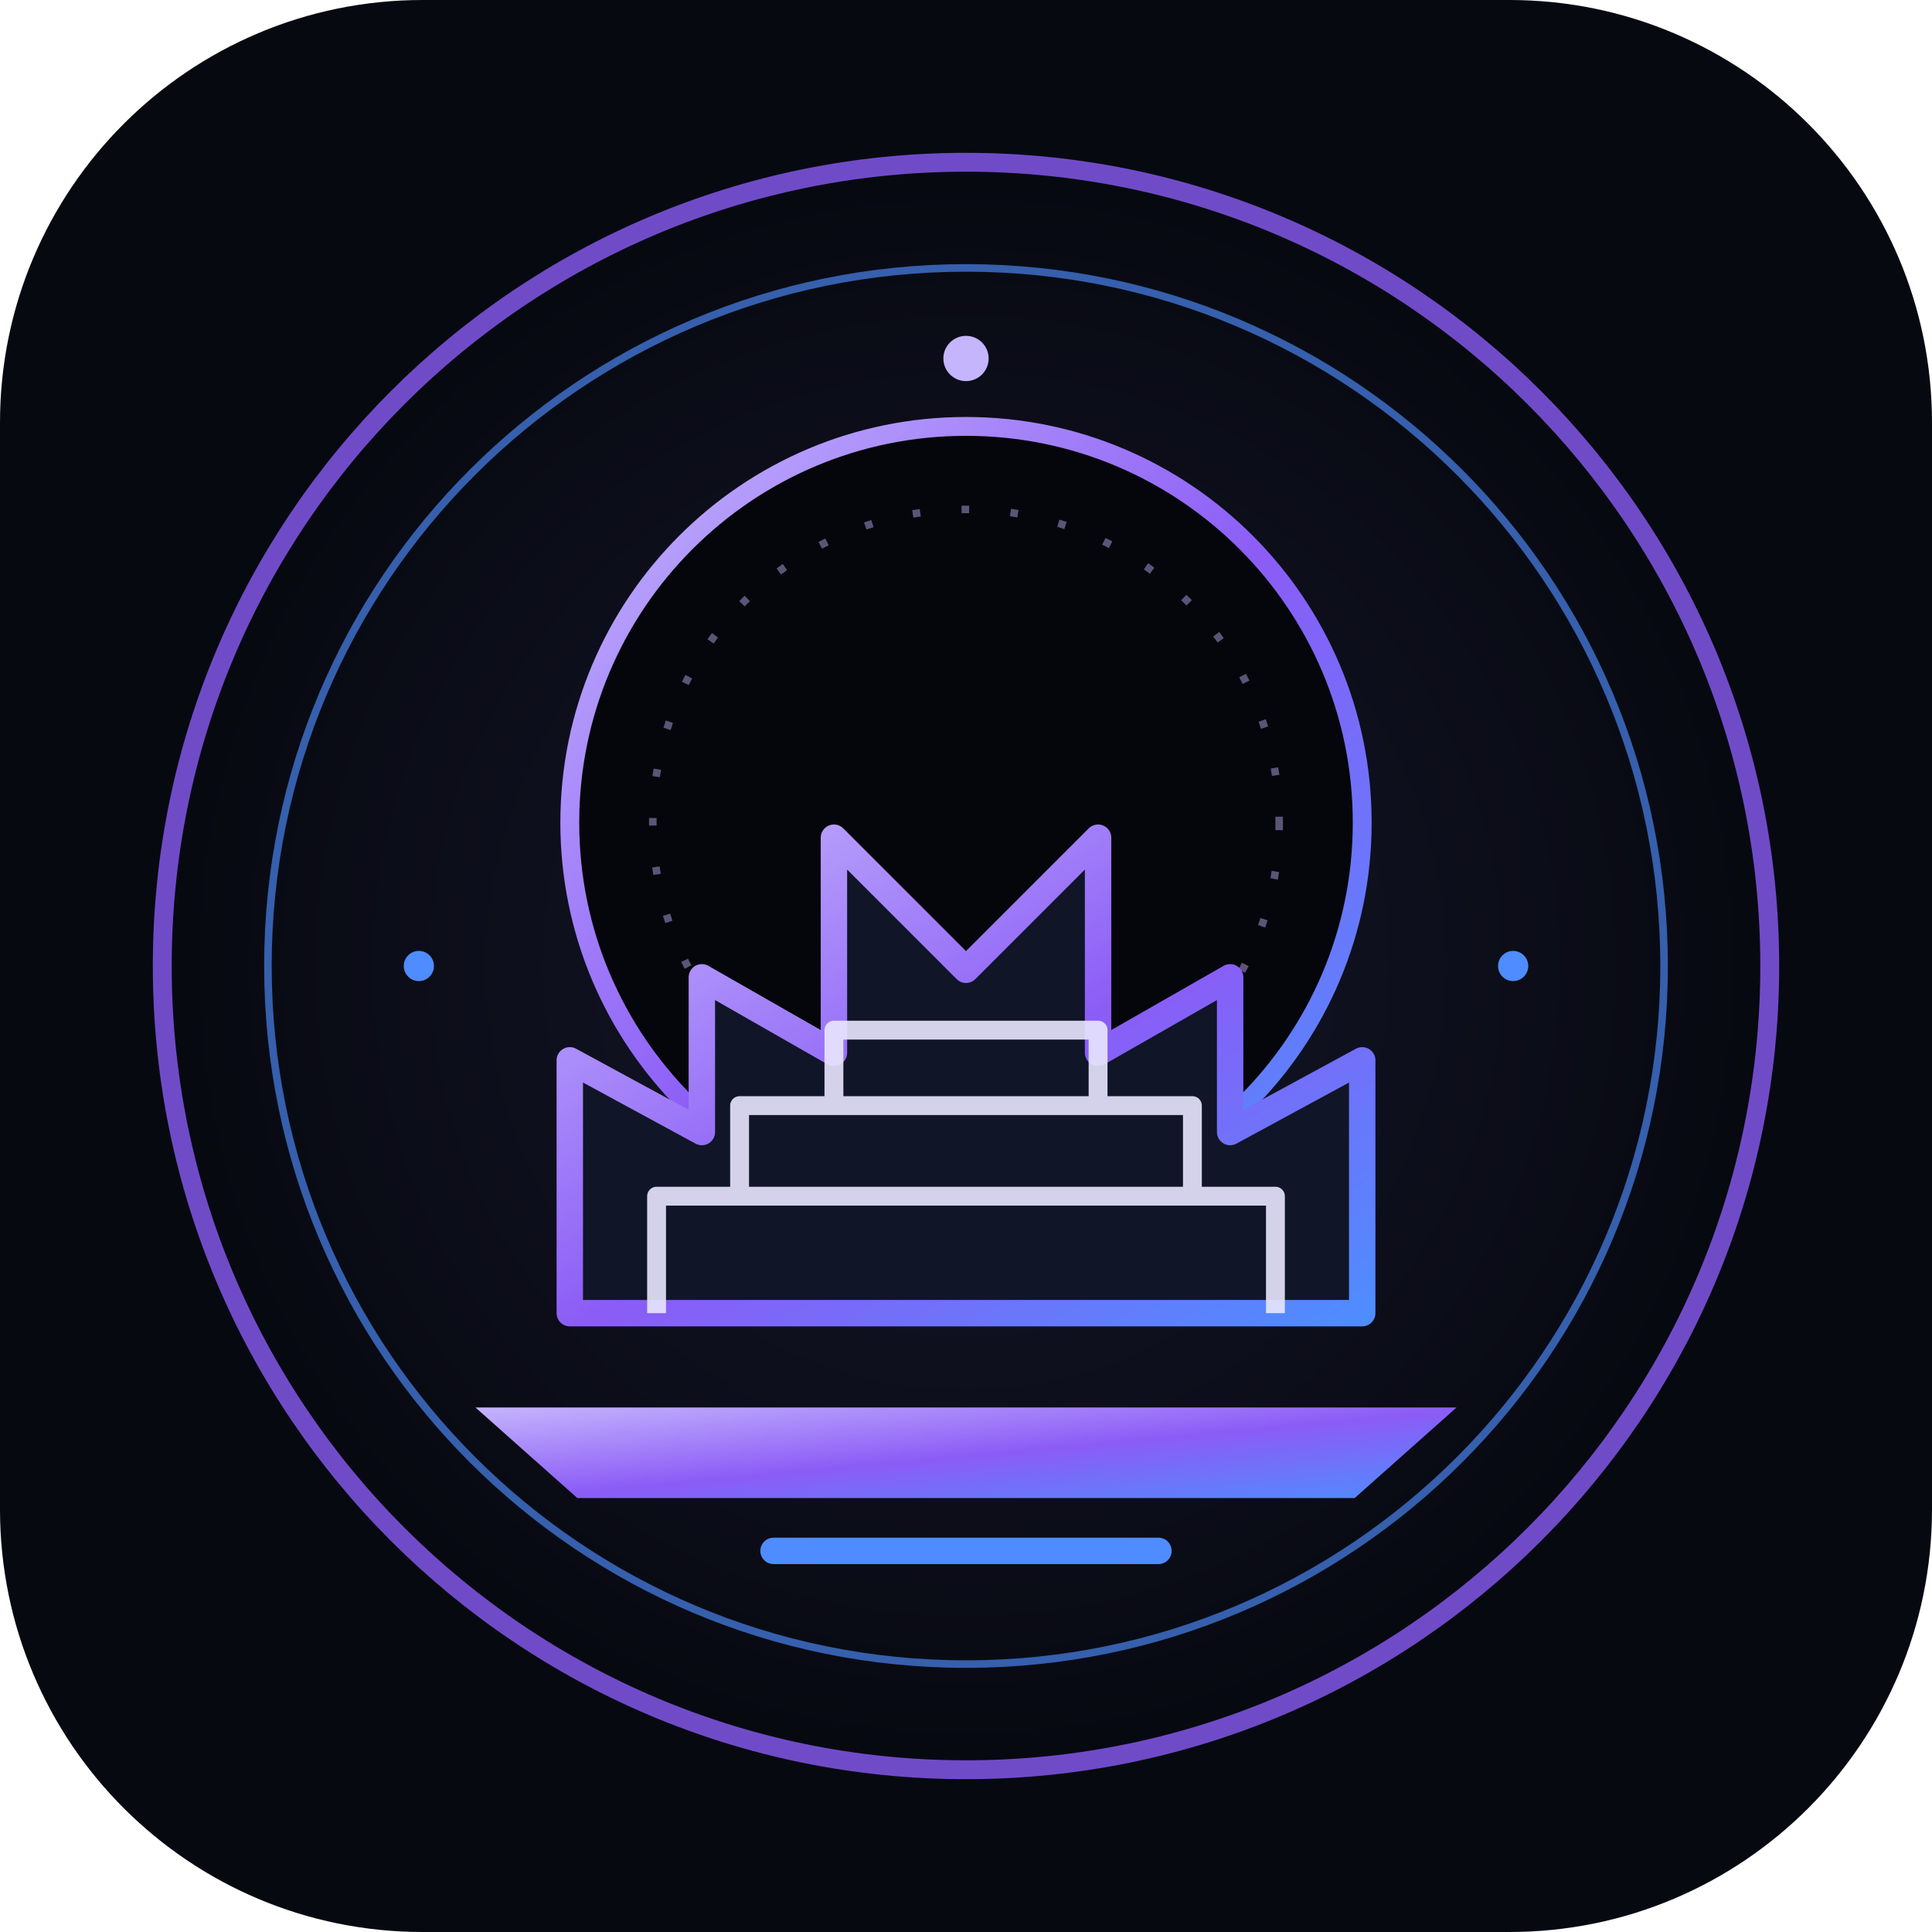
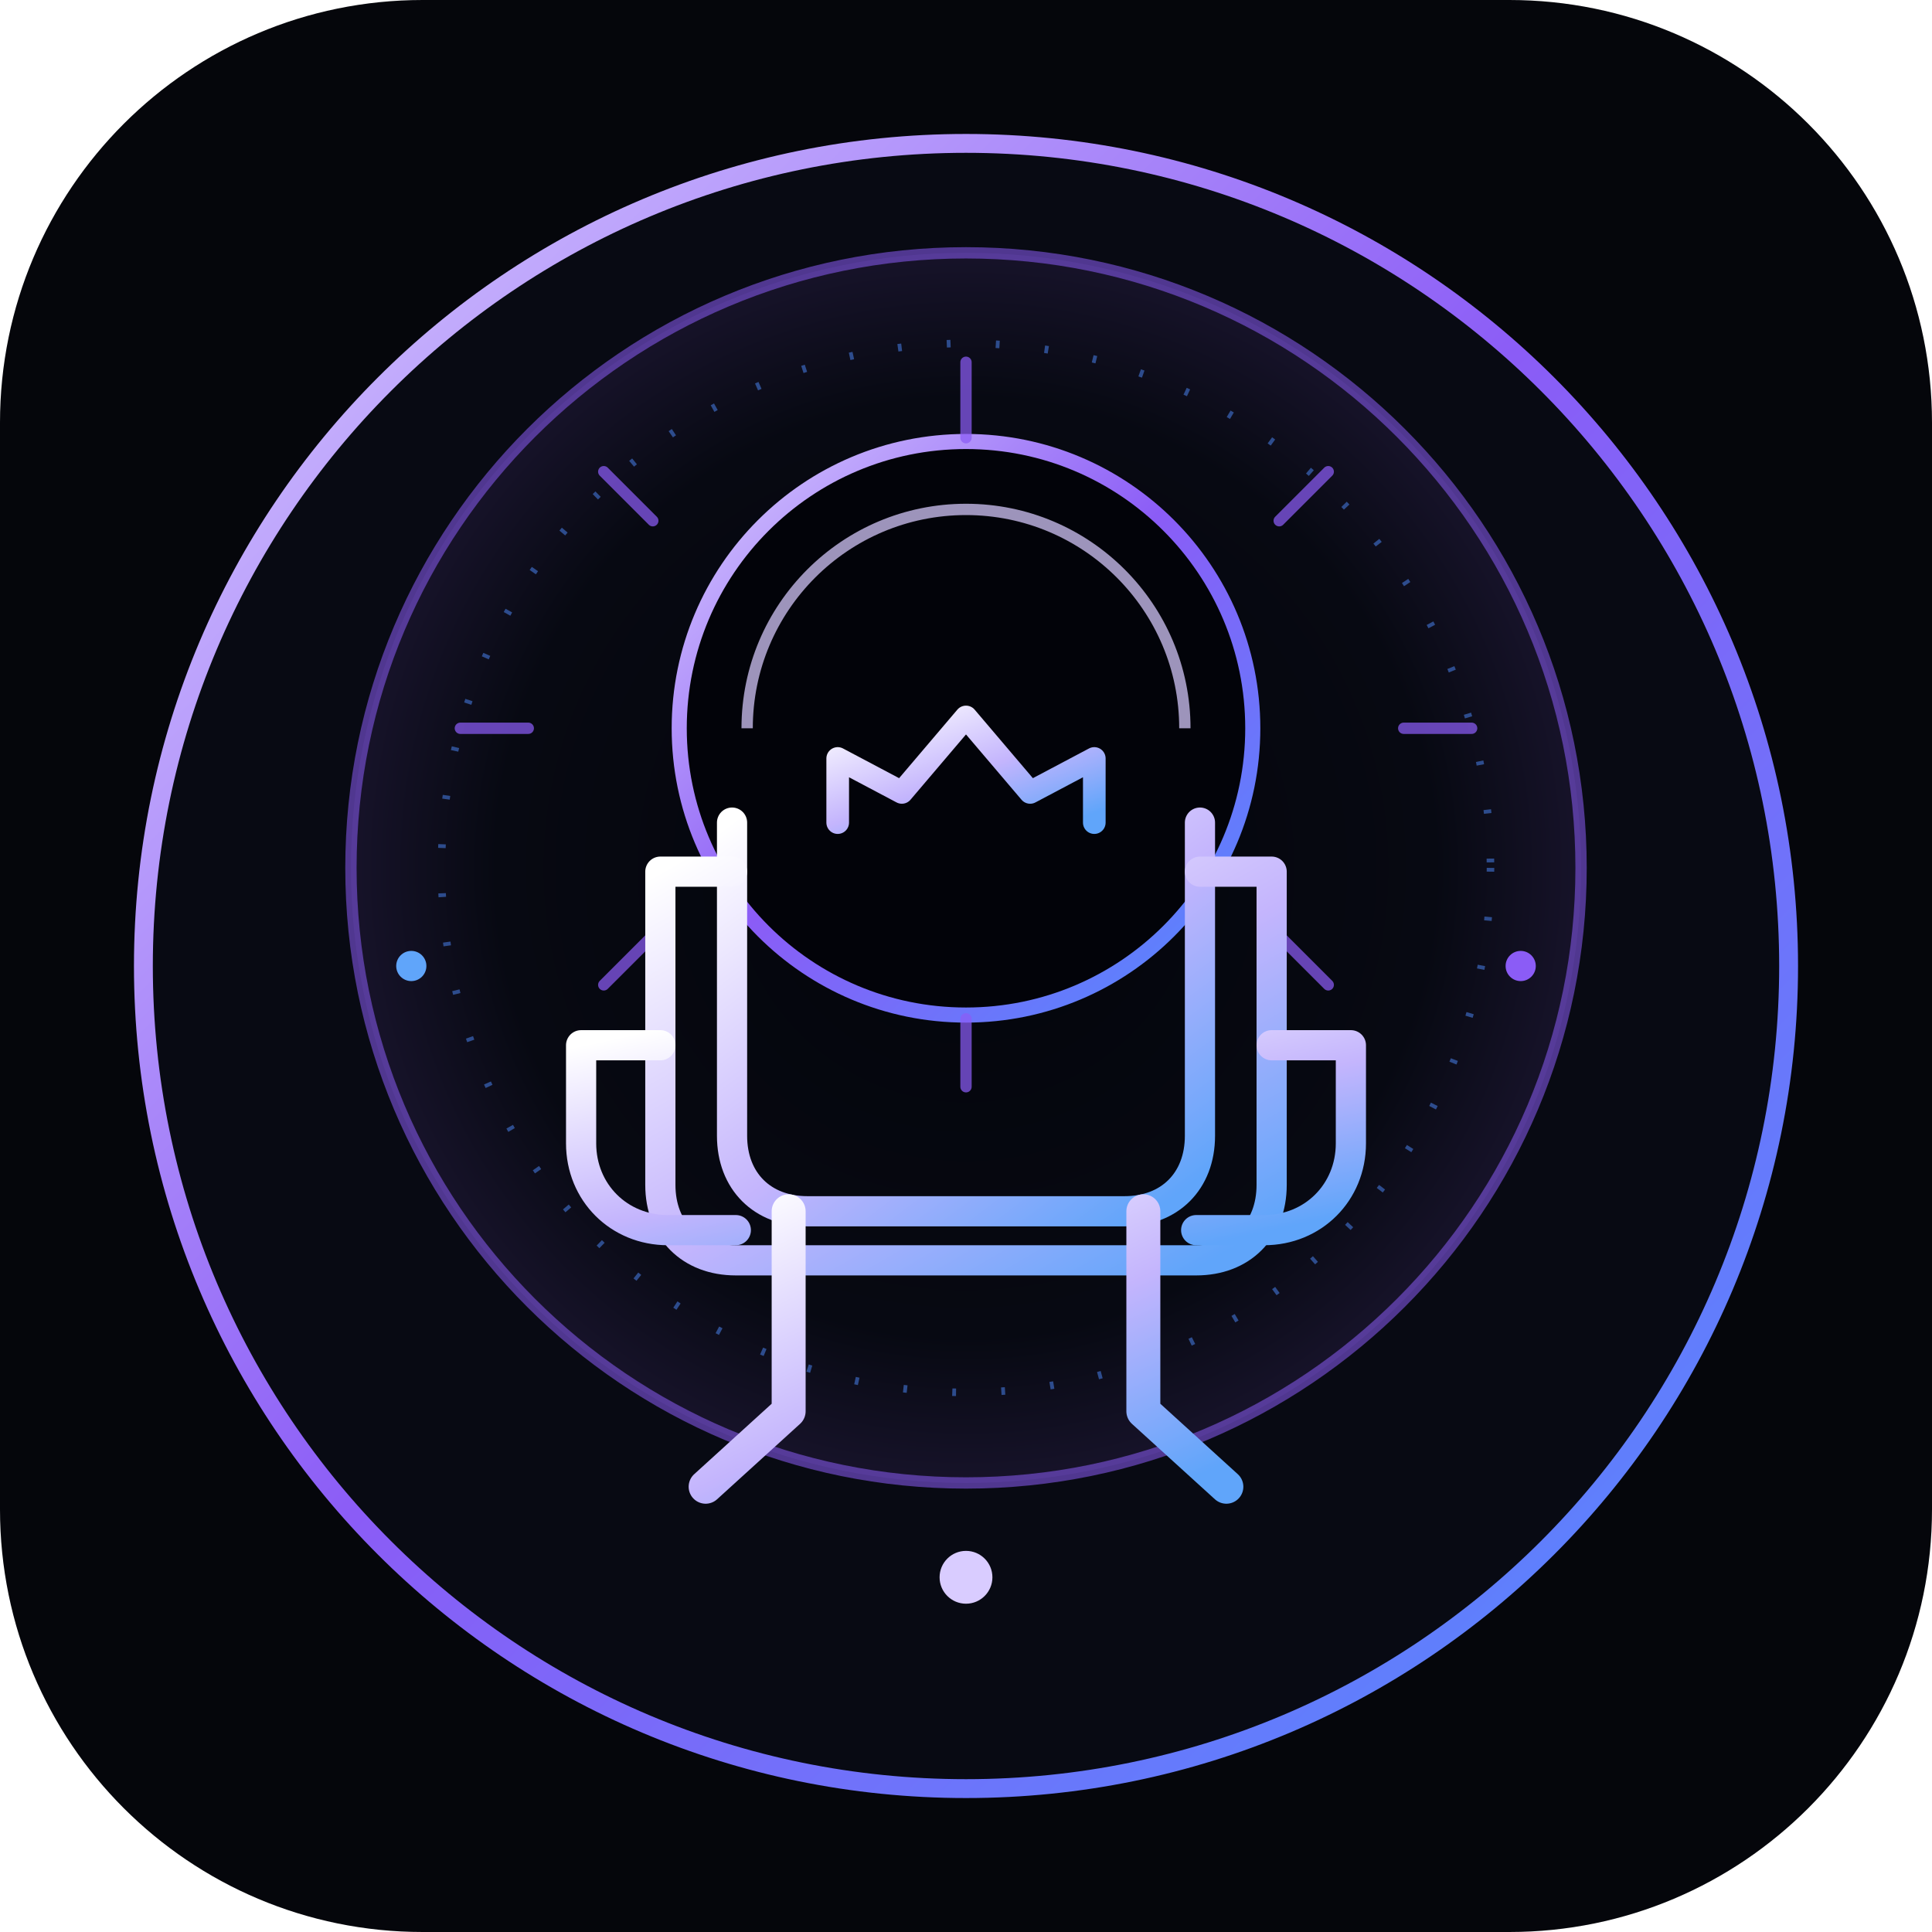
- <svg xmlns="http://www.w3.org/2000/svg" viewBox="0 0 512 512" role="img" aria-label="Imperial Novel crest">
+ <svg xmlns="http://www.w3.org/2000/svg" viewBox="0 0 512 512" role="img" aria-label="Imperial Novel black sun and empty throne crest">
  <defs>
-     <linearGradient id="purple" x1="0" y1="0" x2="1" y2="1">
-       <stop stop-color="#c4b5fd" />
-       <stop offset=".52" stop-color="#8b5cf6" />
+     <linearGradient id="imperial" x1="0" y1="0" x2="1" y2="1">
+       <stop stop-color="#d9ccff" />
+       <stop offset=".48" stop-color="#8b5cf6" />
      <stop offset="1" stop-color="#4f8cff" />
    </linearGradient>
-     <radialGradient id="void">
-       <stop stop-color="#17172b" />
-       <stop offset="1" stop-color="#070911" />
+     <radialGradient id="eclipse">
+       <stop stop-color="#03040a" />
+       <stop offset=".76" stop-color="#070912" />
+       <stop offset="1" stop-color="#17132a" />
    </radialGradient>
+     <linearGradient id="throne" x1="0" y1="0" x2="0.9" y2="1">
+       <stop stop-color="#ffffff" />
+       <stop offset=".55" stop-color="#c4b5fd" />
+       <stop offset="1" stop-color="#60a5fa" />
+     </linearGradient>
  </defs>
-   <rect width="512" height="512" rx="112" fill="#070911" />
-   <circle cx="256" cy="256" r="213" fill="url(#void)" stroke="#8b5cf6" stroke-opacity=".8" stroke-width="5" />
-   <circle cx="256" cy="256" r="185" fill="none" stroke="#4f8cff" stroke-opacity=".65" stroke-width="2" />
-   <circle cx="256" cy="218" r="105" fill="#05060b" stroke="url(#purple)" stroke-width="5" />
-   <circle cx="256" cy="218" r="83" fill="none" stroke="#c4b5fd" stroke-opacity=".45" stroke-width="2" stroke-dasharray="2 11" />
-   <path d="M151 348V281l35 19v-41l35 20v-57l35 35 35-35v57l35-20v41l35-19v67H151Z" fill="#101528" stroke="url(#purple)" stroke-width="7" stroke-linejoin="round" />
-   <path d="M174 348v-31h164v31M196 317v-24h120v24M221 293v-20h70v20" fill="none" stroke="#e9e7ff" stroke-opacity=".9" stroke-width="5" stroke-linejoin="round" />
-   <path d="M126 373h260l-27 24H153z" fill="url(#purple)" />
-   <path d="M205 411h102" stroke="#4f8cff" stroke-width="7" stroke-linecap="round" />
-   <circle cx="256" cy="95" r="6" fill="#c4b5fd" />
-   <circle cx="111" cy="256" r="4" fill="#4f8cff" />
-   <circle cx="401" cy="256" r="4" fill="#4f8cff" />
+   <rect width="512" height="512" rx="112" fill="#05060b" />
+   <circle cx="256" cy="256" r="218" fill="#080a13" stroke="url(#imperial)" stroke-width="5" />
+   <circle cx="256" cy="230" r="163" fill="url(#eclipse)" stroke="#8b5cf6" stroke-opacity=".55" stroke-width="3" />
+   <circle cx="256" cy="230" r="139" fill="none" stroke="#4f8cff" stroke-opacity=".5" stroke-width="2" stroke-dasharray="1 12" />
+   <circle cx="256" cy="193" r="76" fill="#020309" stroke="url(#imperial)" stroke-width="4" />
+   <path d="M198 193a58 58 0 0 1 116 0" fill="none" stroke="#d9ccff" stroke-opacity=".72" stroke-width="3" />
+   <path d="M256 96v20M256 270v18M122 193h18M372 193h18M160 125l13 13M339 248l13 13M352 125l-13 13M173 248l-13 13" stroke="#8b5cf6" stroke-opacity=".72" stroke-width="3" stroke-linecap="round" />
+   <g fill="none" stroke="url(#throne)" stroke-linecap="round" stroke-linejoin="round">
+     <path d="M194 218v83c0 12 8 20 20 20h84c12 0 20-8 20-20v-83" stroke-width="8" />
+     <path d="M194 231h-19v83c0 12 8 20 20 20h122c12 0 20-8 20-20v-83h-19" stroke-width="8" />
+     <path d="M209 321v53l-22 20M303 321v53l22 20" stroke-width="9" />
+     <path d="M175 277h-21v26c0 13 10 23 23 23h18M337 277h21v26c0 13-10 23-23 23h-18" stroke-width="8" />
+     <path d="M222 218v-17l17 9 17-20 17 20 17-9v17" stroke-width="6" />
+     <path d="M217 352h78" stroke-width="5" stroke-opacity=".8" />
+   </g>
+   <path d="M143 418h226" stroke="url(#imperial)" stroke-width="5" stroke-linecap="round" />
+   <circle cx="256" cy="418" r="7" fill="#d9ccff" />
+   <circle cx="109" cy="256" r="4" fill="#60a5fa" />
+   <circle cx="403" cy="256" r="4" fill="#8b5cf6" />
</svg>
